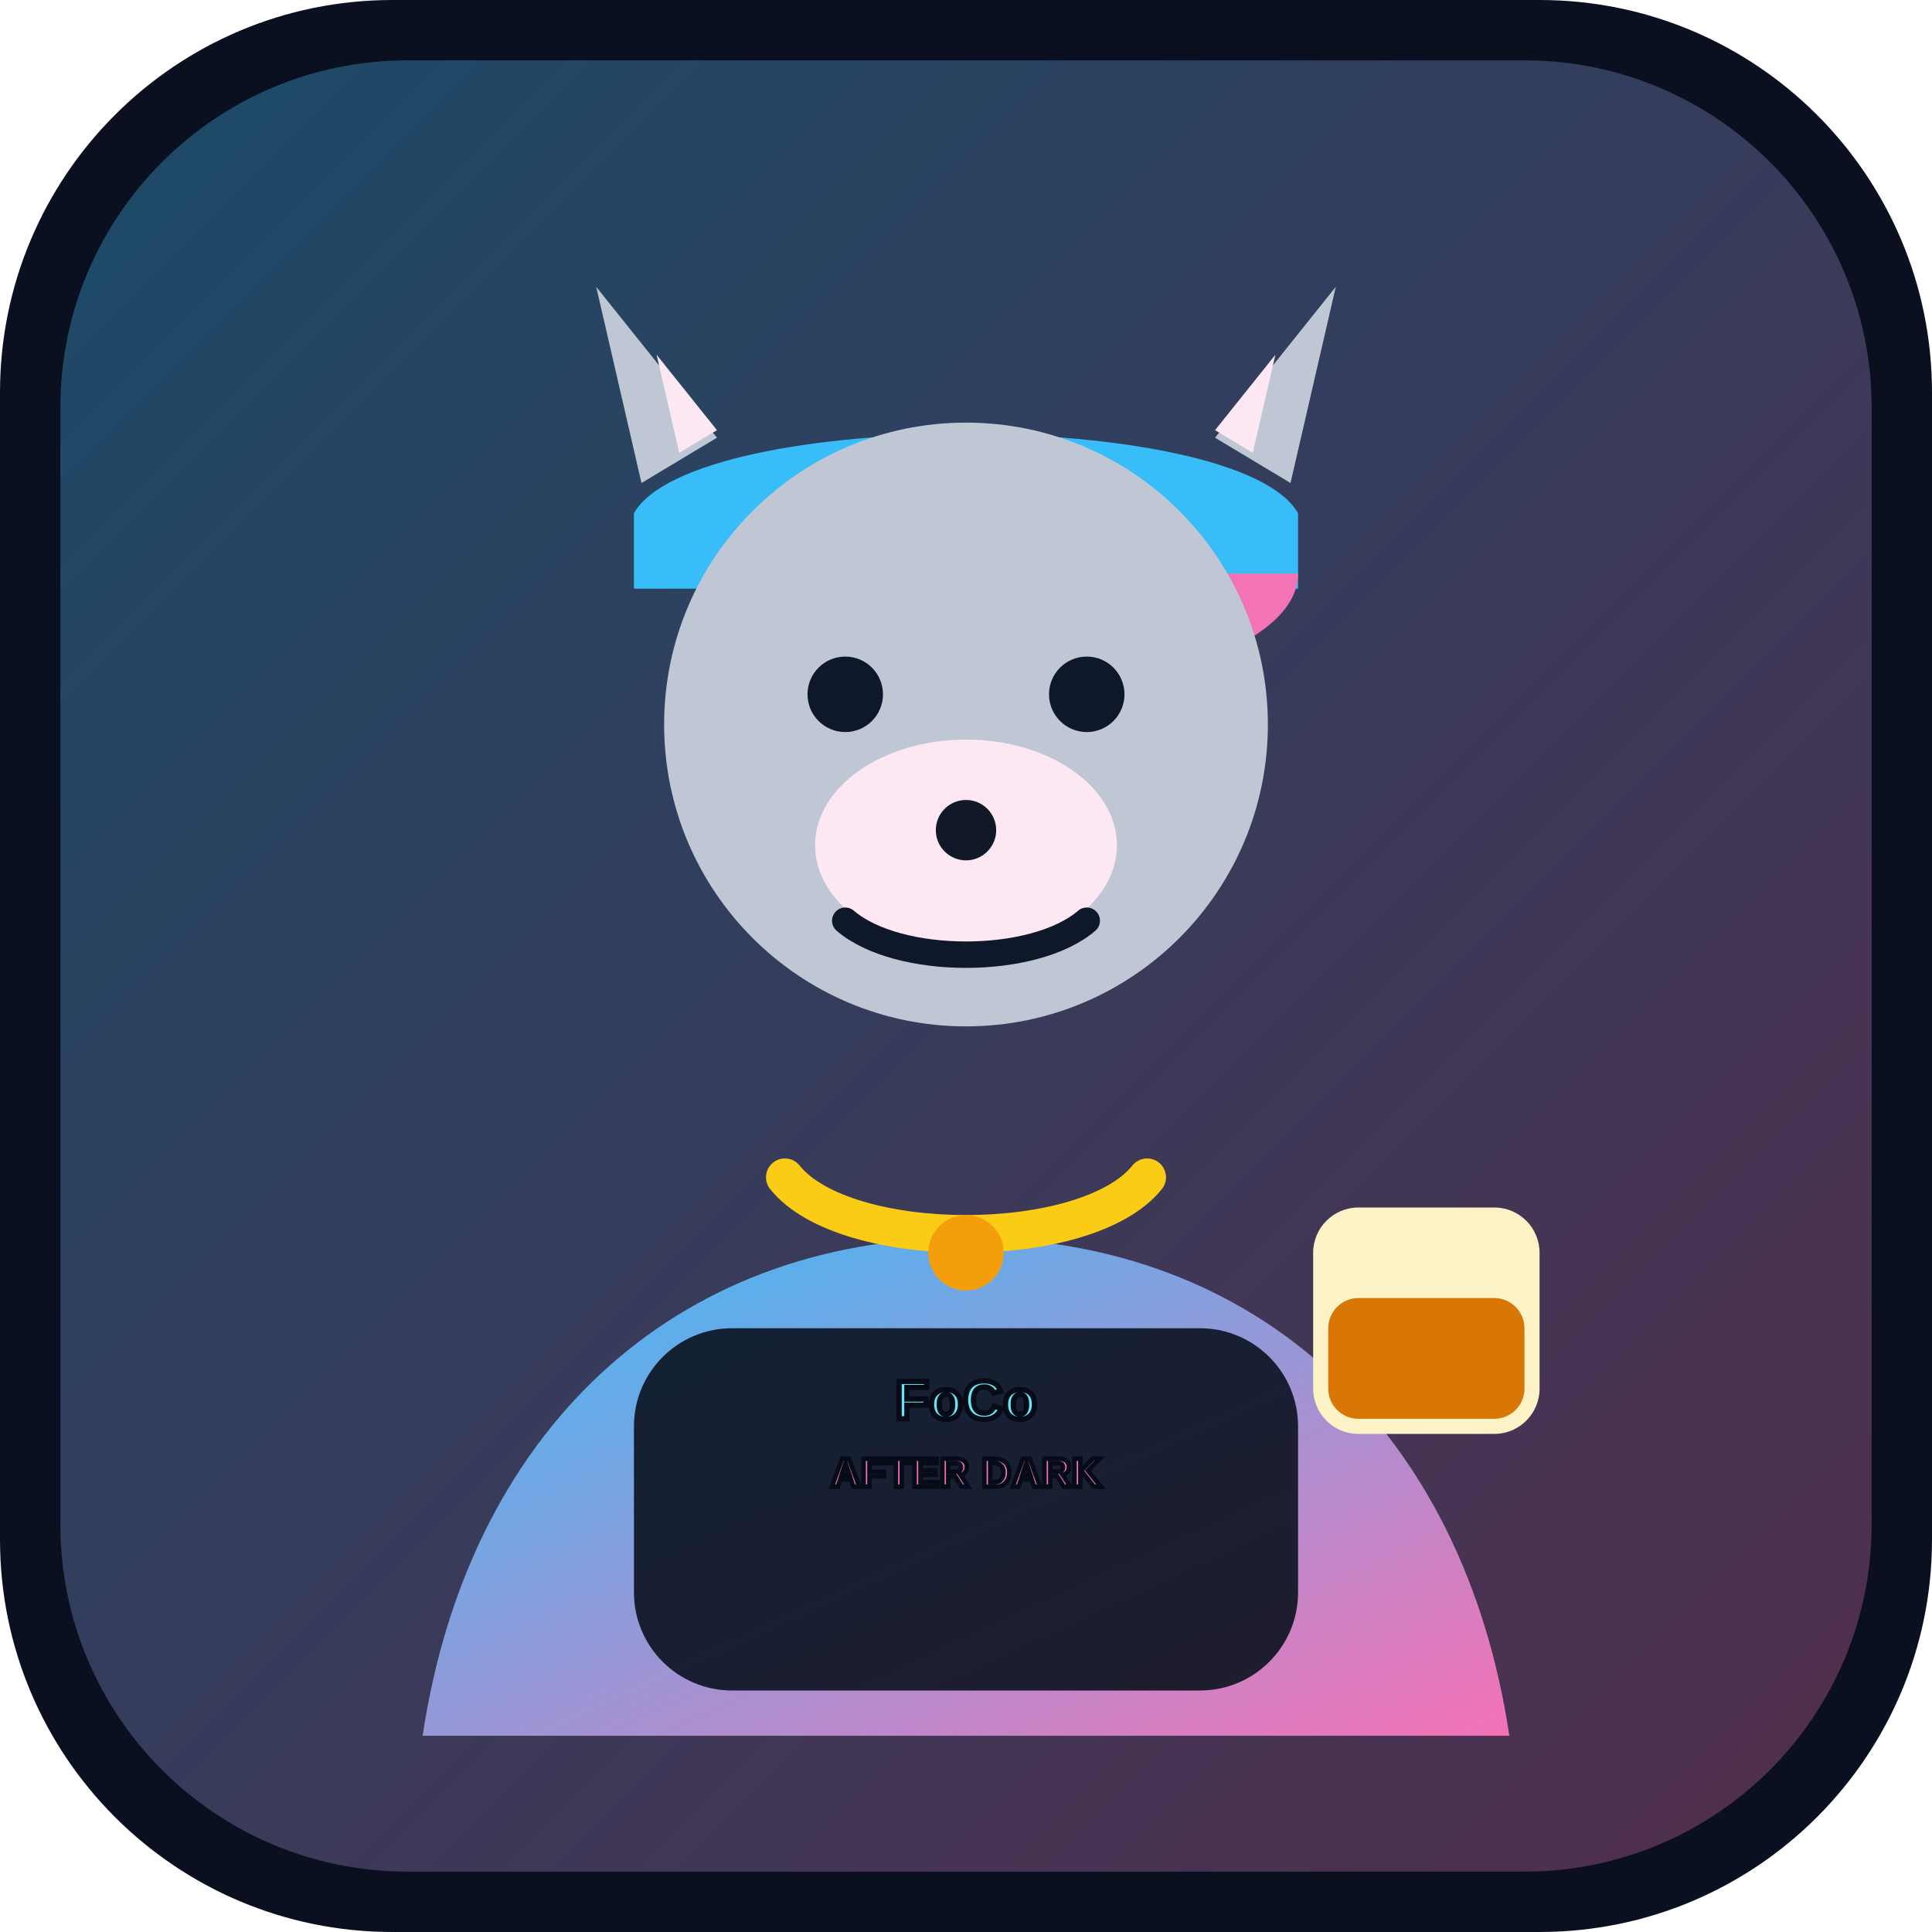
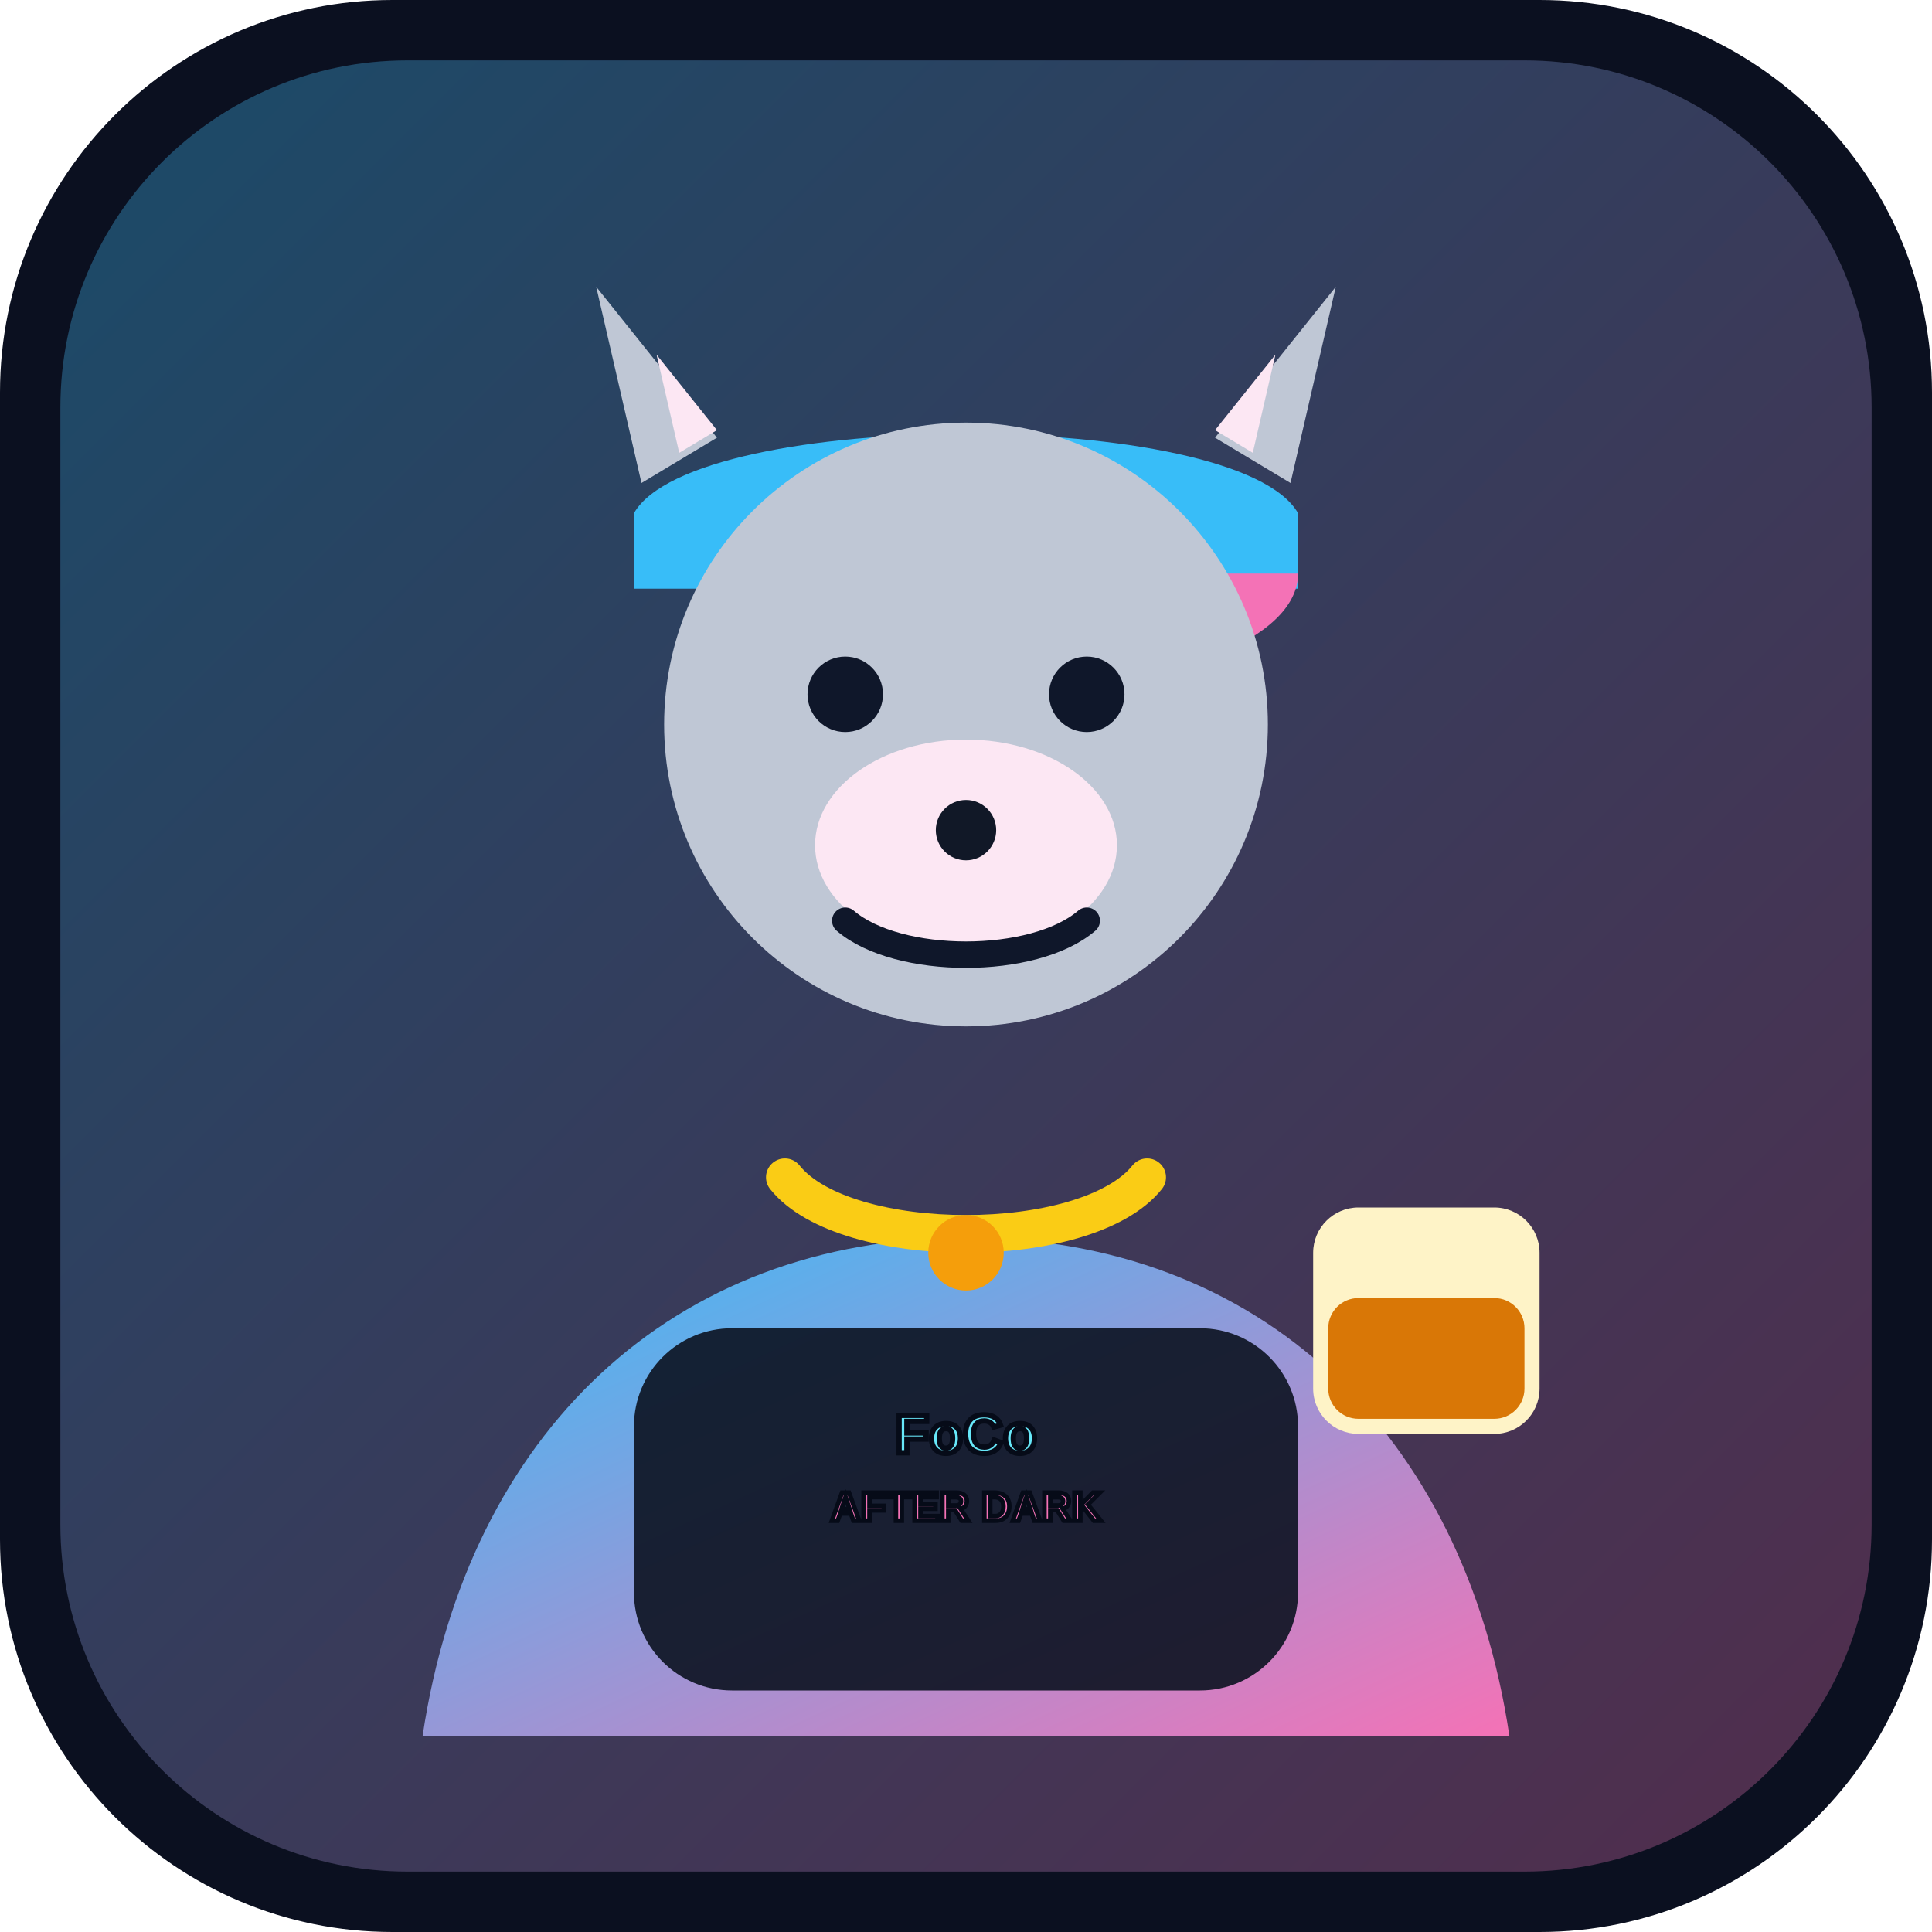
<svg xmlns="http://www.w3.org/2000/svg" viewBox="0 0 256 256" role="img" aria-label="Wasted Wolf">
  <defs>
    <linearGradient id="bg" x1="0" y1="0" x2="1" y2="1">
      <stop offset="0%" stop-color="#38bdf8" stop-opacity="0.34" />
      <stop offset="100%" stop-color="#f472b6" stop-opacity="0.30" />
    </linearGradient>
    <linearGradient id="shirt" x1="0" y1="0" x2="1" y2="1">
      <stop offset="0%" stop-color="#38bdf8" />
      <stop offset="100%" stop-color="#f472b6" />
    </linearGradient>
  </defs>
  <rect width="256" height="256" rx="52" fill="#0b1020" />
  <rect x="8" y="8" width="240" height="240" rx="46" fill="url(#bg)" />
  <path d="M95 58l-16-20 6 26z" fill="#bfc7d5" />
  <path d="M161 58l16-20-6 26z" fill="#bfc7d5" />
  <path d="M95 57l-8-10 3 13z" fill="#fce7f3" />
  <path d="M161 57l8-10-3 13z" fill="#fce7f3" />
  <path d="M84 68c8-14 80-14 88 0v10H84z" fill="#38bdf8" />
  <path d="M112 76h60c0 9-18 15-34 15h-26z" fill="#f472b6" />
  <circle cx="128" cy="96" r="40" fill="#bfc7d5" />
  <ellipse cx="128" cy="112" rx="20" ry="14" fill="#fce7f3" />
  <circle cx="112" cy="92" r="5" fill="#0f172a" />
  <circle cx="144" cy="92" r="5" fill="#0f172a" />
  <circle cx="128" cy="110" r="4" fill="#111827" />
  <path d="M112 122c7 6 25 6 32 0" fill="none" stroke="#0f172a" stroke-width="3.5" stroke-linecap="round" />
  <path d="M56 230c6-40 33-66 72-66s66 26 72 66" fill="url(#shirt)" />
  <rect x="84" y="176" width="88" height="48" rx="13" fill="#0b1220" opacity="0.9" />
  <path d="M104 156c8 10 40 10 48 0" fill="none" stroke="#facc15" stroke-width="5" stroke-linecap="round" />
  <circle cx="128" cy="166" r="5" fill="#f59e0b" />
-   <text x="128" y="188" text-anchor="middle" font-family="Arial, sans-serif" font-size="7.2" font-weight="700" fill="#67e8f9" stroke="#060b18" stroke-width="0.7" letter-spacing="0.10">FoCo</text>
-   <text x="128" y="197" text-anchor="middle" font-family="Arial, sans-serif" font-size="5.4" font-weight="700" fill="#f472b6" stroke="#060b18" stroke-width="0.6" letter-spacing="0.08">AFTER DARK</text>
+   <g transform="translate(128 198)" text-anchor="middle" font-family="Arial, sans-serif" font-weight="700">
+     <text y="-5.5" font-size="7.2" fill="#67e8f9" stroke="#060b18" stroke-width="0.7" letter-spacing="0.10">FoCo</text>
+     <text y="3.5" font-size="5.4" fill="#f472b6" stroke="#060b18" stroke-width="0.6" letter-spacing="0.08">AFTER DARK</text>
+   </g>
  <rect x="174" y="160" width="30" height="30" rx="6" fill="#fef3c7" />
  <rect x="176" y="172" width="26" height="16" rx="4" fill="#d97706" />
</svg>
